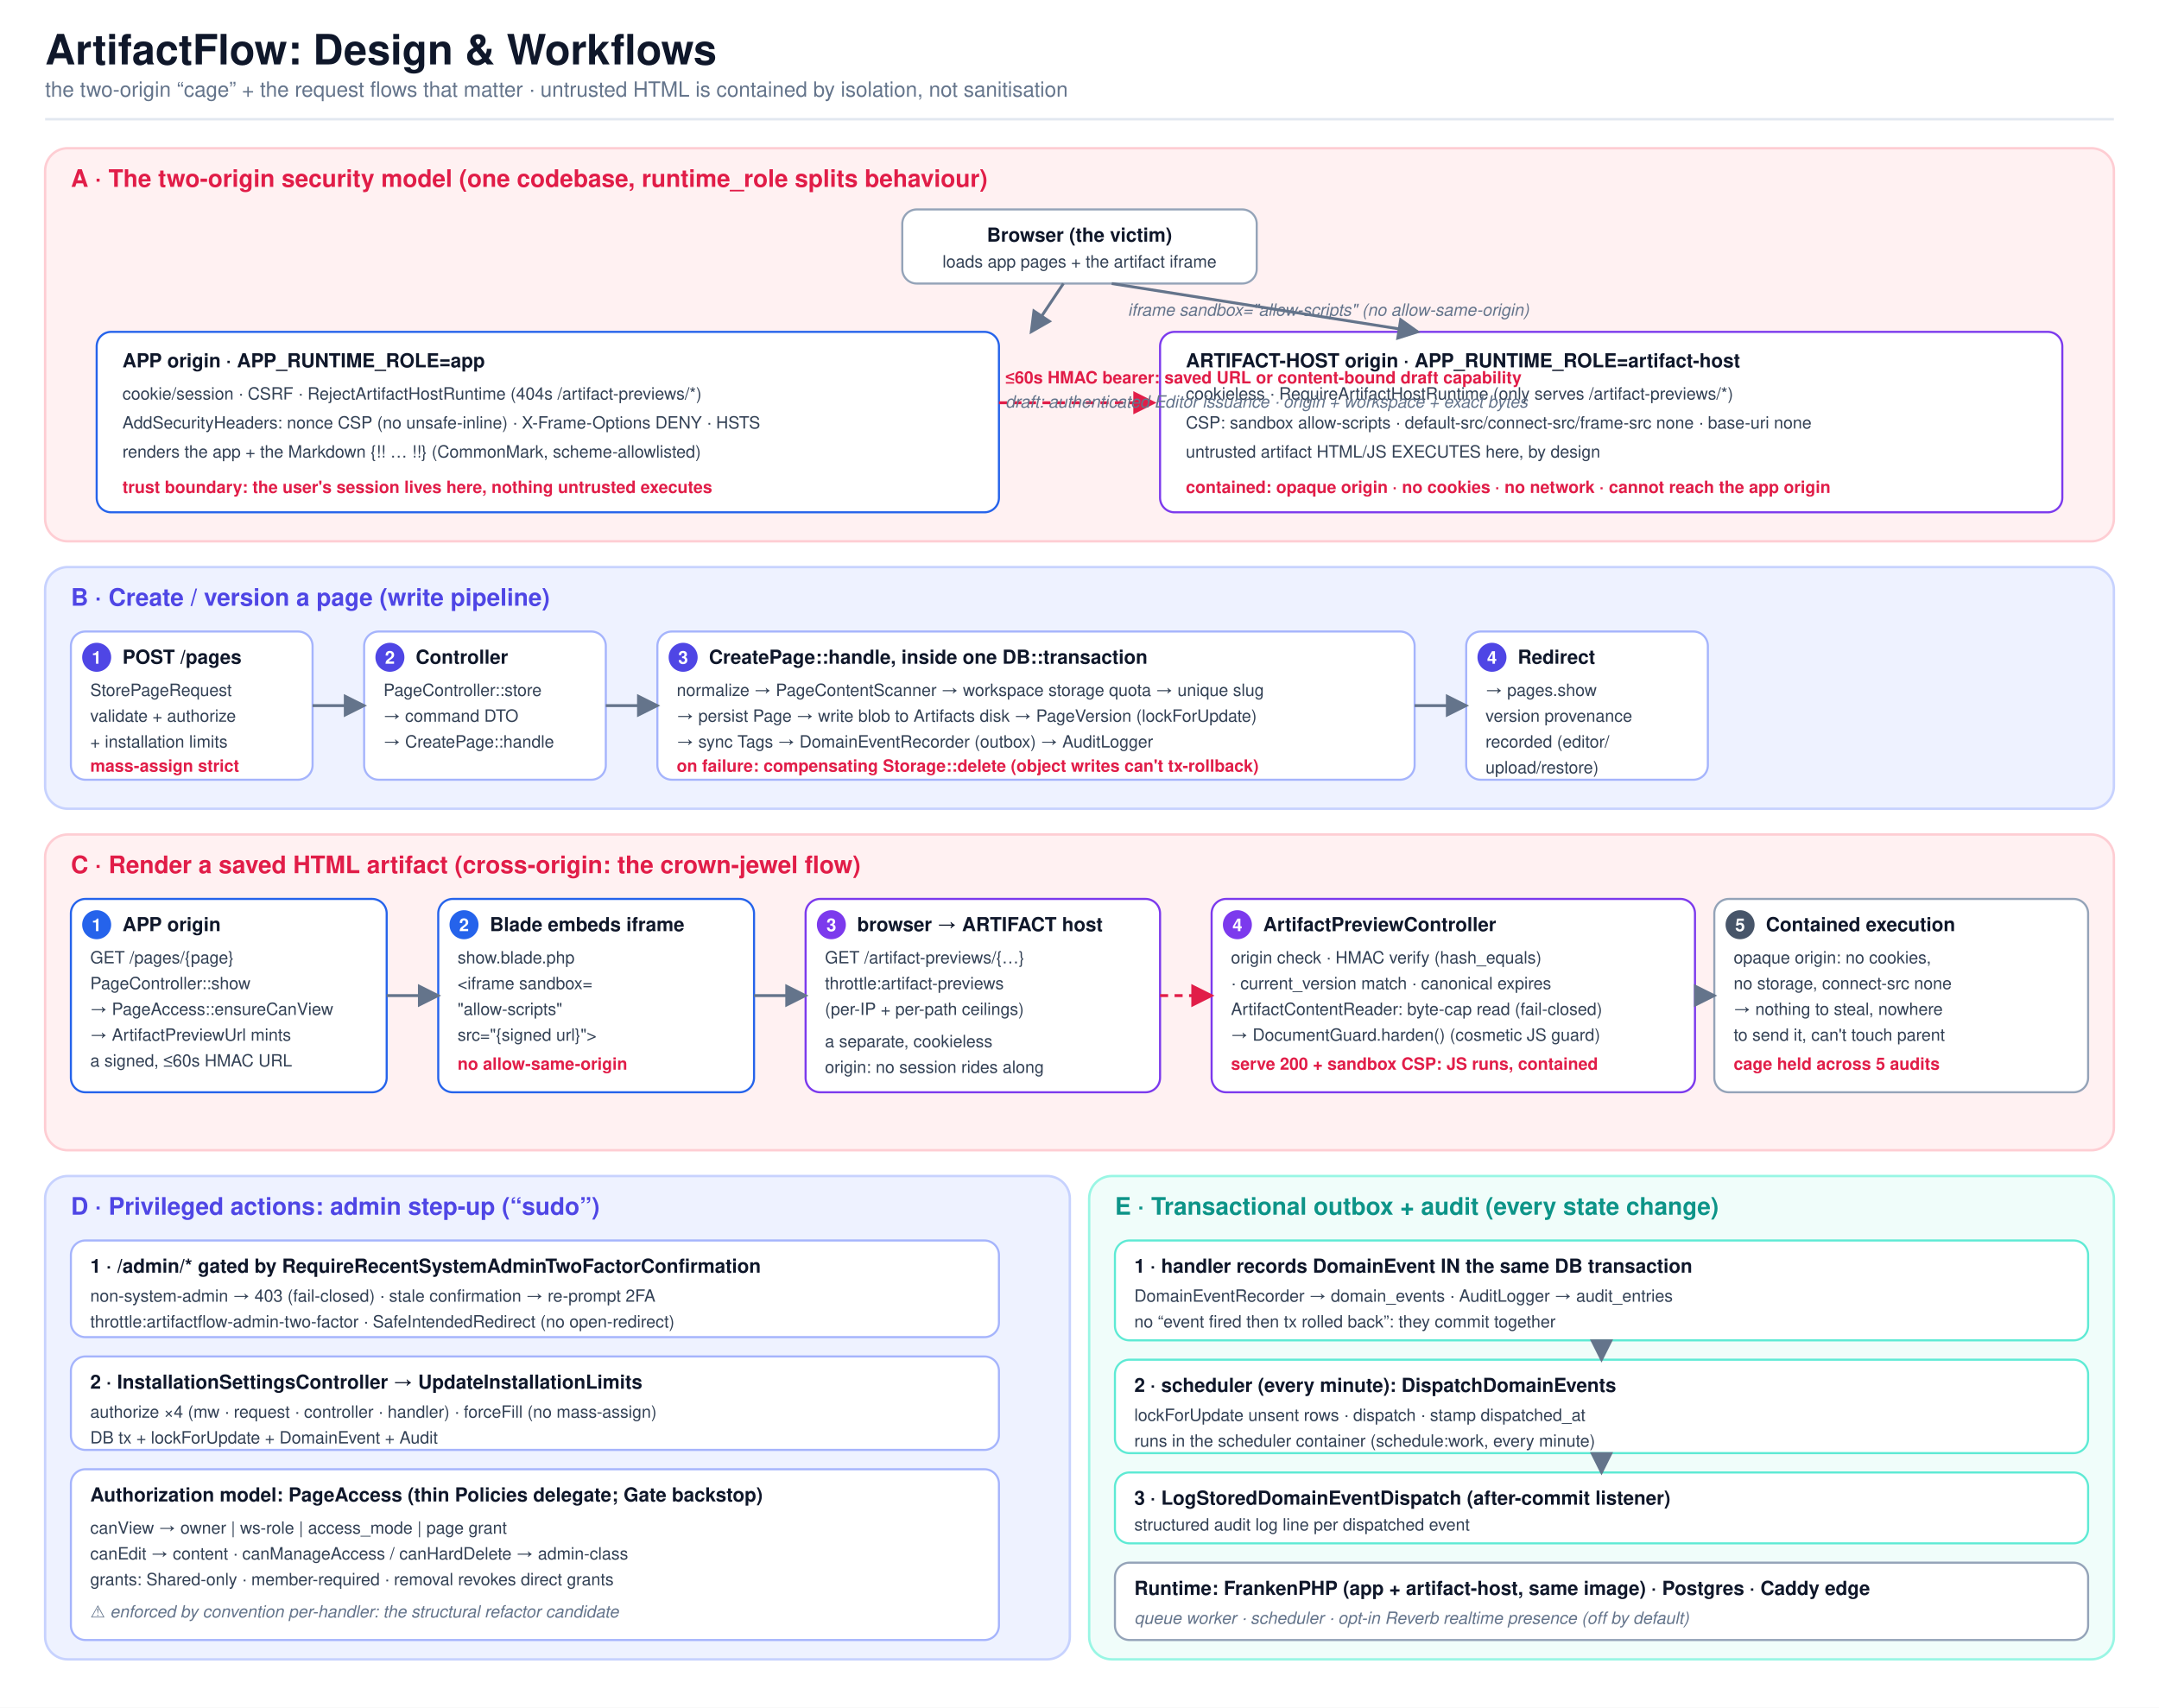
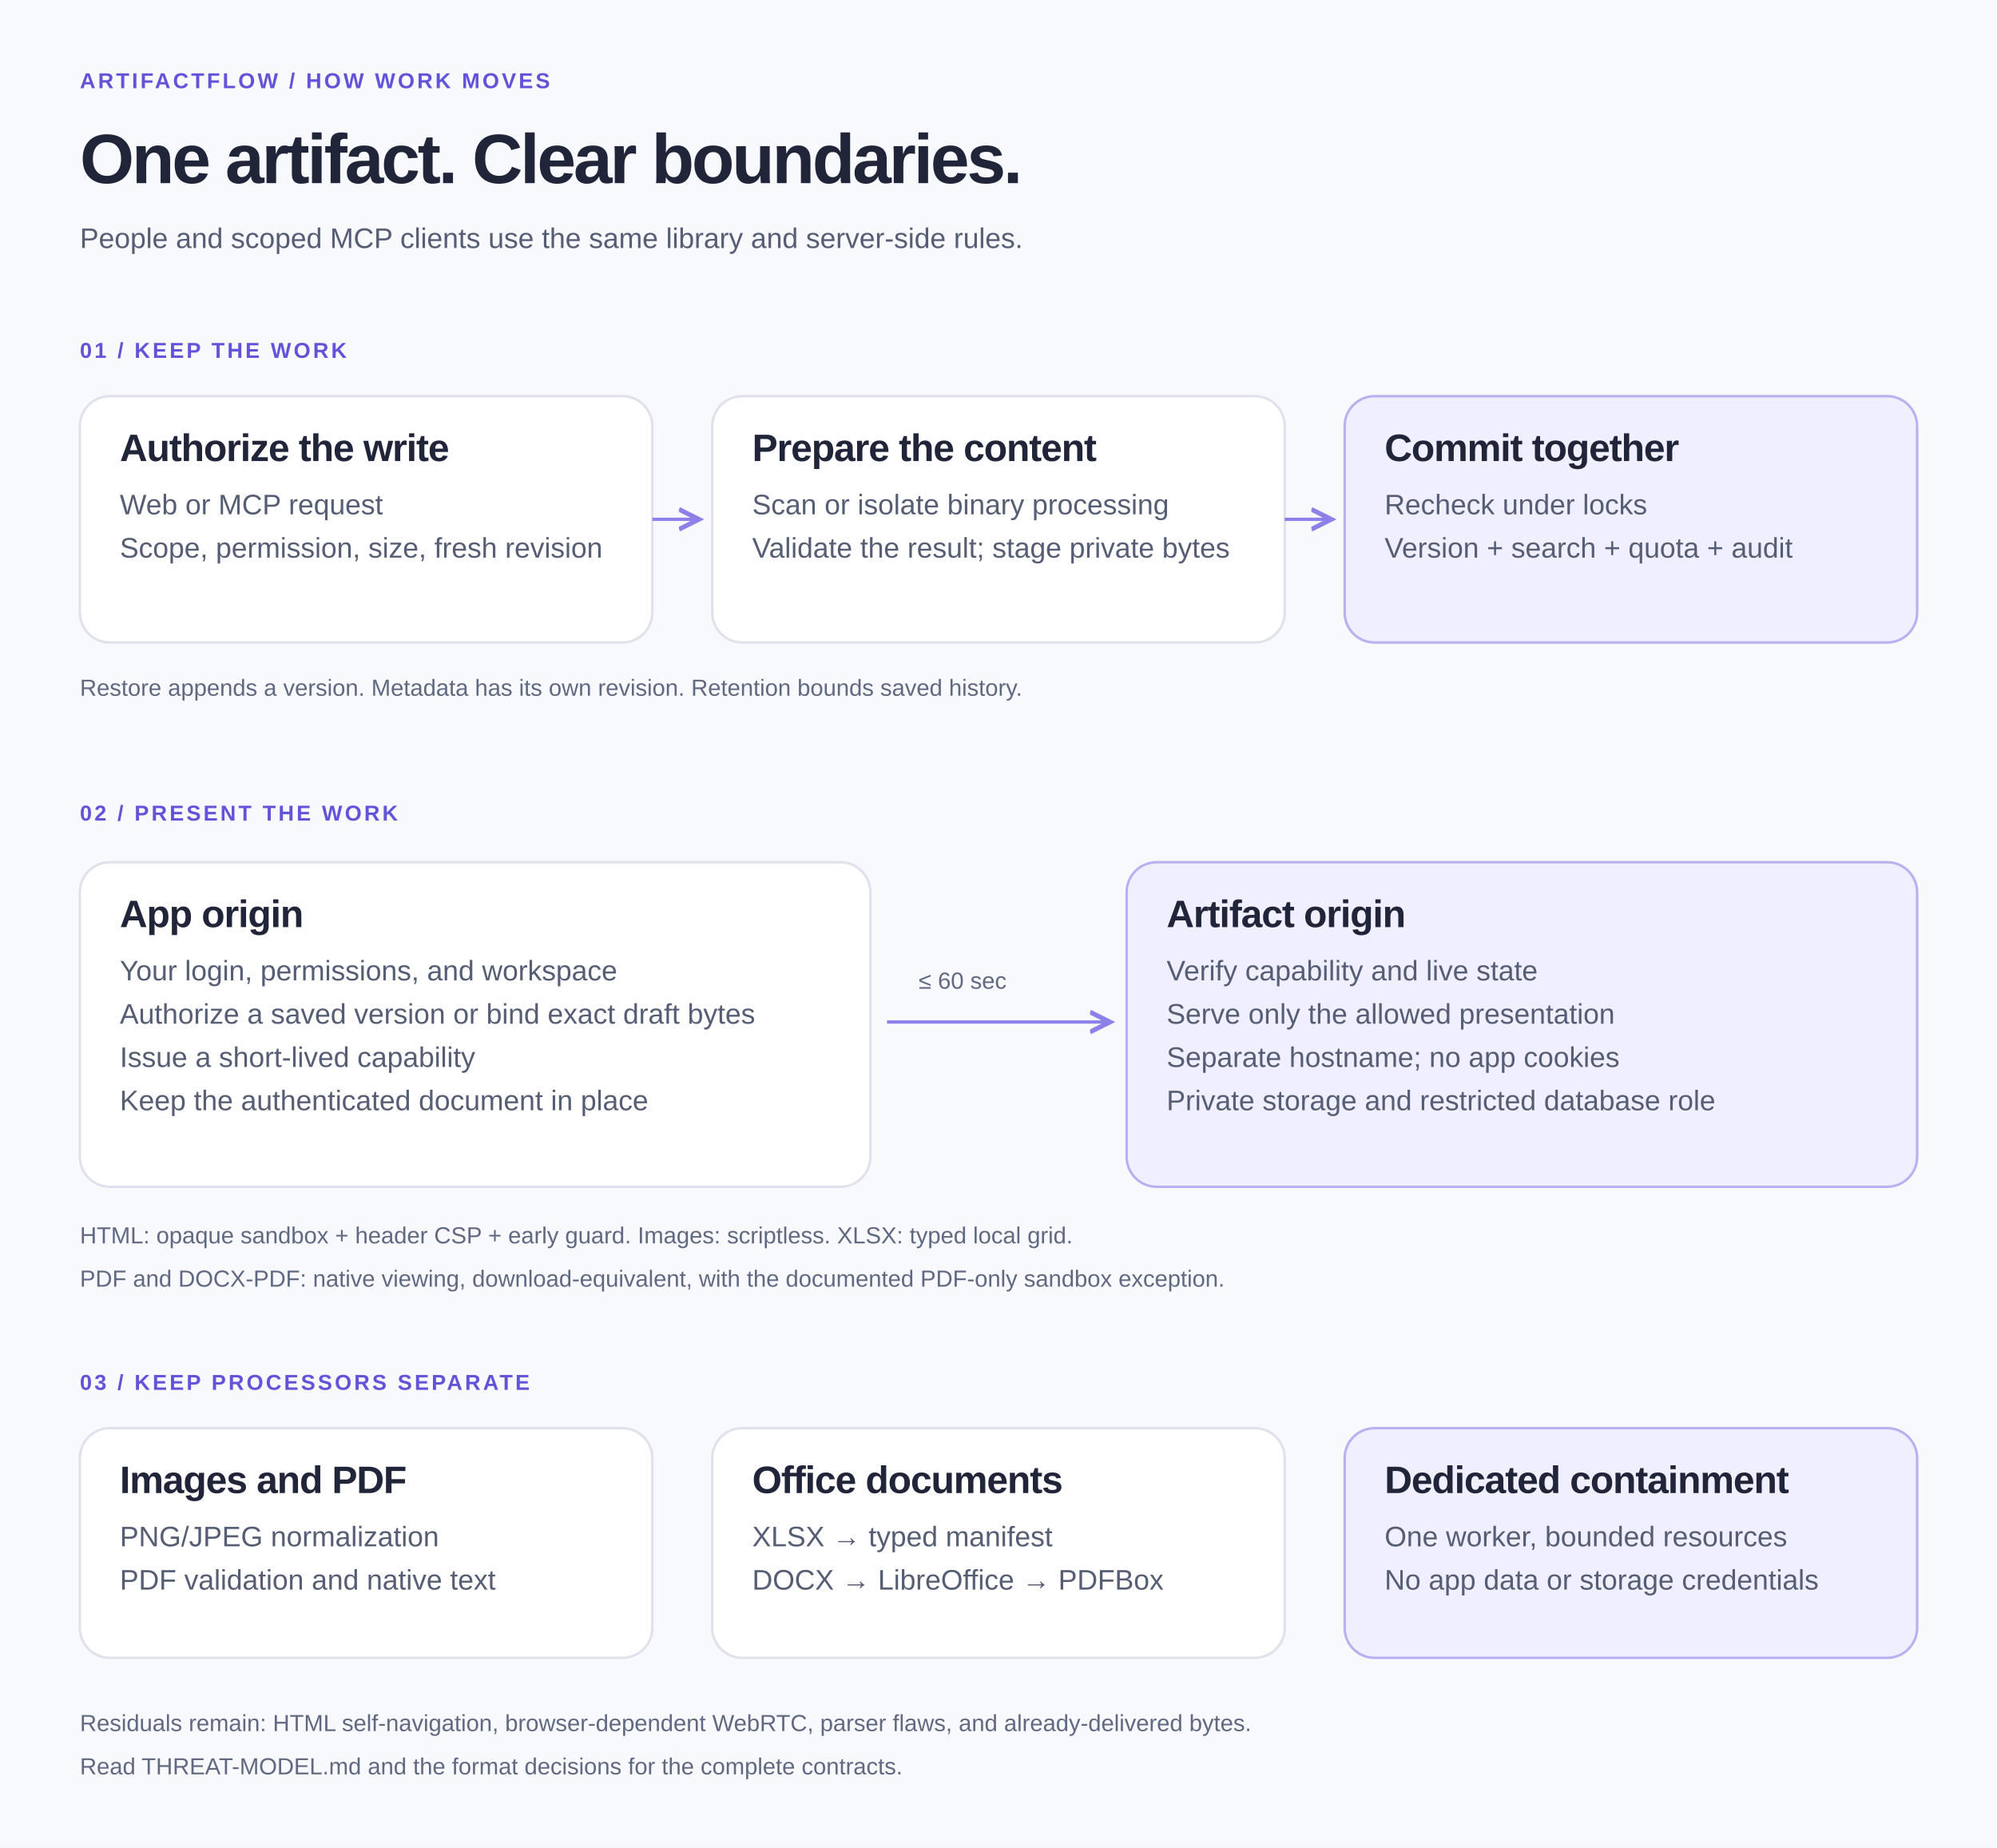
- <svg xmlns="http://www.w3.org/2000/svg" viewBox="0 0 1340 1060" font-family="ui-sans-serif,Segoe UI,Helvetica,Arial,sans-serif">
+ <svg xmlns="http://www.w3.org/2000/svg" viewBox="0 0 1200 1110" role="img" aria-labelledby="title description">
  <style>
-     .bg{fill:#ffffff}
-     .title{font-size:26px;font-weight:700;fill:#0f172a}
-     .subtitle{font-size:13px;fill:#64748b}
-     .band{rx:14;stroke-width:1.5}
-     .bl{font-size:15px;font-weight:700}
-     .step{rx:9;fill:#ffffff;stroke-width:1.3}
-     .sh{font-size:12px;font-weight:700;fill:#0f172a}
-     .st{font-size:10.5px;fill:#334155}
-     .n{font-size:11px;font-weight:700;fill:#fff}
-     .note{font-size:10.5px;font-style:italic;fill:#64748b}
-     .sec{font-size:10.5px;font-weight:700;fill:#e11d48}
-     .arrow{stroke:#64748b;stroke-width:1.8;fill:none;marker-end:url(#a)}
-     .arrowx{stroke:#e11d48;stroke-width:1.8;fill:none;marker-end:url(#ax);stroke-dasharray:5 4}
+     text { font-family: -apple-system, BlinkMacSystemFont, "Segoe UI", Arial, sans-serif; fill: #202539; }
+     .background { fill: #f8f9fc; }
+     .card { fill: #fff; stroke: #dfe2ed; stroke-width: 1.5; }
+     .accent-card { fill: #f0efff; stroke: #b8b0f1; stroke-width: 1.5; }
+     .dark-card { fill: #20233c; }
+     .title { font-size: 42px; font-weight: 700; letter-spacing: -1.5px; }
+     .label { font-size: 13px; font-weight: 700; letter-spacing: 1.5px; fill: #6254d9; }
+     .heading { font-size: 23px; font-weight: 650; letter-spacing: -.5px; }
+     .body { font-size: 17px; fill: #555e74; }
+     .small { font-size: 14px; fill: #606982; }
+     .light { fill: #f7f7ff; }
+     .muted-light { fill: #c8c9e5; }
+     .rule { stroke: #dfe2ed; stroke-width: 1; }
+     .line { fill: none; stroke: #8c80e9; stroke-width: 2; marker-end: url(#arrow); }
+     .dot { fill: #7969e8; }
  </style>
  <defs>
-     <marker id="a" markerWidth="9" markerHeight="9" refX="7" refY="4" orient="auto">
-       <path d="M0 0L8 4L0 8z" fill="#64748b" />
-     </marker>
-     <marker id="ax" markerWidth="9" markerHeight="9" refX="7" refY="4" orient="auto">
-       <path d="M0 0L8 4L0 8z" fill="#e11d48" />
+     <marker id="arrow" markerWidth="8" markerHeight="8" refX="6" refY="4" orient="auto">
+       <path d="M0 1 L6 4 L0 7" fill="none" stroke="#8c80e9" stroke-width="1.4" />
    </marker>
  </defs>
-   <rect class="bg" width="1340" height="1060" />
-   <text class="title" x="28" y="40">ArtifactFlow: Design &amp; Workflows</text>
-   <text class="subtitle" x="28" y="60">the two-origin “cage” + the request flows that matter · untrusted HTML is contained by isolation, not sanitisation</text>
-   <line x1="28" y1="74" x2="1312" y2="74" stroke="#e2e8f0" stroke-width="1.5" />
-   <rect class="band" x="28" y="92" width="1284" height="244" fill="#fff1f2" stroke="#fecdd3" />
-   <text class="bl" x="44" y="116" fill="#e11d48">A · The two-origin security model (one codebase, runtime_role splits behaviour)</text>
-   <rect class="step" x="560" y="130" width="220" height="46" stroke="#94a3b8" />
-   <text class="sh" x="670" y="150" text-anchor="middle">Browser (the victim)</text>
-   <text class="st" x="670" y="166" text-anchor="middle">loads app pages + the artifact iframe</text>
-   <rect class="step" x="60" y="206" width="560" height="112" stroke="#2563eb" fill="#eff6ff" />
-   <text class="sh" x="76" y="228" fill="#2563eb">APP origin  ·  APP_RUNTIME_ROLE=app</text>
-   <text class="st" x="76" y="248">cookie/session · CSRF · RejectArtifactHostRuntime (404s /artifact-previews/*)</text>
-   <text class="st" x="76" y="266">AddSecurityHeaders: nonce CSP (no unsafe-inline) · X-Frame-Options DENY · HSTS</text>
-   <text class="st" x="76" y="284">renders the app + the Markdown {!! … !!} (CommonMark, scheme-allowlisted)</text>
-   <text class="sec" x="76" y="306">trust boundary: the user's session lives here, nothing untrusted executes</text>
-   <rect class="step" x="720" y="206" width="560" height="112" stroke="#7c3aed" fill="#f5f3ff" />
-   <text class="sh" x="736" y="228" fill="#7c3aed">ARTIFACT-HOST origin  ·  APP_RUNTIME_ROLE=artifact-host</text>
-   <text class="st" x="736" y="248">cookieless · RequireArtifactHostRuntime (only serves /artifact-previews/*)</text>
-   <text class="st" x="736" y="266">CSP: sandbox allow-scripts · default-src/connect-src/frame-src none · base-uri none</text>
-   <text class="st" x="736" y="284">untrusted artifact HTML/JS EXECUTES here, by design</text>
-   <text class="sec" x="736" y="306">contained: opaque origin · no cookies · no network · cannot reach the app origin</text>
-   <path class="arrowx" d="M620 250 L716 250" />
-   <text class="sec" x="624" y="238">≤60s HMAC bearer: saved URL or content-bound draft capability</text>
-   <text class="note" x="624" y="253">draft: authenticated Editor issuance · origin + workspace + exact bytes</text>
-   <path class="arrow" d="M660 176 L640 206" />
-   <path class="arrow" d="M690 176 L880 206" />
-   <text class="note" x="700" y="196">iframe sandbox="allow-scripts" (no allow-same-origin)</text>
-   <rect class="band" x="28" y="352" width="1284" height="150" fill="#eef2ff" stroke="#c7d2fe" />
-   <text class="bl" x="44" y="376" fill="#4f46e5">B · Create / version a page (write pipeline)</text>
-   <g>
-     <rect class="step" x="44" y="392" width="150" height="92" stroke="#a5b4fc" />
-     <circle cx="60" cy="408" r="9" fill="#4f46e5" />
-     <text class="n" x="60" y="412" text-anchor="middle">1</text>
-     <text class="sh" x="76" y="412">POST /pages</text>
-     <text class="st" x="56" y="432">StorePageRequest</text>
-     <text class="st" x="56" y="448">validate + authorize</text>
-     <text class="st" x="56" y="464">+ installation limits</text>
-     <text class="sec" x="56" y="479">mass-assign strict</text>
-     <rect class="step" x="226" y="392" width="150" height="92" stroke="#a5b4fc" />
-     <circle cx="242" cy="408" r="9" fill="#4f46e5" />
-     <text class="n" x="242" y="412" text-anchor="middle">2</text>
-     <text class="sh" x="258" y="412">Controller</text>
-     <text class="st" x="238" y="432">PageController::store</text>
-     <text class="st" x="238" y="448">→ command DTO</text>
-     <text class="st" x="238" y="464">→ CreatePage::handle</text>
-     <rect class="step" x="408" y="392" width="470" height="92" stroke="#a5b4fc" fill="#f5f3ff" />
-     <circle cx="424" cy="408" r="9" fill="#4f46e5" />
-     <text class="n" x="424" y="412" text-anchor="middle">3</text>
-     <text class="sh" x="440" y="412">CreatePage::handle, inside one DB::transaction</text>
-     <text class="st" x="420" y="432">normalize → PageContentScanner → workspace storage quota → unique slug</text>
-     <text class="st" x="420" y="448">→ persist Page → write blob to Artifacts disk → PageVersion (lockForUpdate)</text>
-     <text class="st" x="420" y="464">→ sync Tags → DomainEventRecorder (outbox) → AuditLogger</text>
-     <text class="sec" x="420" y="479">on failure: compensating Storage::delete (object writes can't tx-rollback)</text>
-     <rect class="step" x="910" y="392" width="150" height="92" stroke="#a5b4fc" />
-     <circle cx="926" cy="408" r="9" fill="#4f46e5" />
-     <text class="n" x="926" y="412" text-anchor="middle">4</text>
-     <text class="sh" x="942" y="412">Redirect</text>
-     <text class="st" x="922" y="432">→ pages.show</text>
-     <text class="st" x="922" y="448">version provenance</text>
-     <text class="st" x="922" y="464">recorded (editor/</text>
-     <text class="st" x="922" y="480">upload/restore)</text>
-     <path class="arrow" d="M194 438 L226 438" />
-     <path class="arrow" d="M376 438 L408 438" />
-     <path class="arrow" d="M878 438 L910 438" />
-   </g>
-   <rect class="band" x="28" y="518" width="1284" height="196" fill="#fff1f2" stroke="#fecdd3" />
-   <text class="bl" x="44" y="542" fill="#e11d48">C · Render a saved HTML artifact (cross-origin: the crown-jewel flow)</text>
-   <g>
-     <rect class="step" x="44" y="558" width="196" height="120" stroke="#2563eb" fill="#eff6ff" />
-     <circle cx="60" cy="574" r="9" fill="#2563eb" />
-     <text class="n" x="60" y="578" text-anchor="middle">1</text>
-     <text class="sh" x="76" y="578">APP origin</text>
-     <text class="st" x="56" y="598">GET /pages/{page}</text>
-     <text class="st" x="56" y="614">PageController::show</text>
-     <text class="st" x="56" y="630">→ PageAccess::ensureCanView</text>
-     <text class="st" x="56" y="646">→ ArtifactPreviewUrl mints</text>
-     <text class="st" x="56" y="662">a signed, ≤60s HMAC URL</text>
-     <rect class="step" x="272" y="558" width="196" height="120" stroke="#2563eb" fill="#eff6ff" />
-     <circle cx="288" cy="574" r="9" fill="#2563eb" />
-     <text class="n" x="288" y="578" text-anchor="middle">2</text>
-     <text class="sh" x="304" y="578">Blade embeds iframe</text>
-     <text class="st" x="284" y="598">show.blade.php</text>
-     <text class="st" x="284" y="614">&lt;iframe sandbox=</text>
-     <text class="st" x="284" y="630">"allow-scripts"</text>
-     <text class="st" x="284" y="646">src="{signed url}"&gt;</text>
-     <text class="sec" x="284" y="664">no allow-same-origin</text>
-     <rect class="step" x="500" y="558" width="220" height="120" stroke="#7c3aed" fill="#f5f3ff" />
-     <circle cx="516" cy="574" r="9" fill="#7c3aed" />
-     <text class="n" x="516" y="578" text-anchor="middle">3</text>
-     <text class="sh" x="532" y="578">browser → ARTIFACT host</text>
-     <text class="st" x="512" y="598">GET /artifact-previews/{…}</text>
-     <text class="st" x="512" y="614">throttle:artifact-previews</text>
-     <text class="st" x="512" y="630">(per-IP + per-path ceilings)</text>
-     <text class="st" x="512" y="650">a separate, cookieless</text>
-     <text class="st" x="512" y="666">origin: no session rides along</text>
-     <rect class="step" x="752" y="558" width="300" height="120" stroke="#7c3aed" fill="#f5f3ff" />
-     <circle cx="768" cy="574" r="9" fill="#7c3aed" />
-     <text class="n" x="768" y="578" text-anchor="middle">4</text>
-     <text class="sh" x="784" y="578">ArtifactPreviewController</text>
-     <text class="st" x="764" y="598">origin check · HMAC verify (hash_equals)</text>
-     <text class="st" x="764" y="614">· current_version match · canonical expires</text>
-     <text class="st" x="764" y="630">ArtifactContentReader: byte-cap read (fail-closed)</text>
-     <text class="st" x="764" y="646">→ DocumentGuard.harden() (cosmetic JS guard)</text>
-     <text class="sec" x="764" y="664">serve 200 + sandbox CSP: JS runs, contained</text>
-     <rect class="step" x="1064" y="558" width="232" height="120" stroke="#94a3b8" />
-     <circle cx="1080" cy="574" r="9" fill="#475569" />
-     <text class="n" x="1080" y="578" text-anchor="middle">5</text>
-     <text class="sh" x="1096" y="578">Contained execution</text>
-     <text class="st" x="1076" y="598">opaque origin: no cookies,</text>
-     <text class="st" x="1076" y="614">no storage, connect-src none</text>
-     <text class="st" x="1076" y="630">→ nothing to steal, nowhere</text>
-     <text class="st" x="1076" y="646">to send it, can't touch parent</text>
-     <text class="sec" x="1076" y="664">cage held across 5 audits</text>
-     <path class="arrow" d="M240 618 L272 618" />
-     <path class="arrow" d="M468 618 L500 618" />
-     <path class="arrowx" d="M720 618 L752 618" />
-     <path class="arrow" d="M1052 618 L1064 618" />
-   </g>
-   <rect class="band" x="28" y="730" width="636" height="300" fill="#eef2ff" stroke="#c7d2fe" />
-   <text class="bl" x="44" y="754" fill="#4f46e5">D · Privileged actions: admin step-up (“sudo”)</text>
-   <rect class="step" x="44" y="770" width="576" height="60" stroke="#a5b4fc" />
-   <text class="sh" x="56" y="790">1 · /admin/* gated by RequireRecentSystemAdminTwoFactorConfirmation</text>
-   <text class="st" x="56" y="808">non-system-admin → 403 (fail-closed) · stale confirmation → re-prompt 2FA</text>
-   <text class="st" x="56" y="824">throttle:artifactflow-admin-two-factor · SafeIntendedRedirect (no open-redirect)</text>
-   <rect class="step" x="44" y="842" width="576" height="58" stroke="#a5b4fc" />
-   <text class="sh" x="56" y="862">2 · InstallationSettingsController → UpdateInstallationLimits</text>
-   <text class="st" x="56" y="880">authorize ×4 (mw · request · controller · handler) · forceFill (no mass-assign)</text>
-   <text class="st" x="56" y="896">DB tx + lockForUpdate + DomainEvent + Audit</text>
-   <rect class="step" x="44" y="912" width="576" height="106" stroke="#a5b4fc" fill="#f5f3ff" />
-   <text class="sh" x="56" y="932">Authorization model: PageAccess (thin Policies delegate; Gate backstop)</text>
-   <text class="st" x="56" y="952">canView → owner | ws-role | access_mode | page grant</text>
-   <text class="st" x="56" y="968">canEdit → content   ·   canManageAccess / canHardDelete → admin-class</text>
-   <text class="st" x="56" y="984">grants: Shared-only · member-required · removal revokes direct grants</text>
-   <text class="note" x="56" y="1004">⚠ enforced by convention per-handler: the structural refactor candidate</text>
-   <rect class="band" x="676" y="730" width="636" height="300" fill="#f0fdfa" stroke="#99f6e4" />
-   <text class="bl" x="692" y="754" fill="#0d9488">E · Transactional outbox + audit (every state change)</text>
-   <rect class="step" x="692" y="770" width="604" height="62" stroke="#5eead4" />
-   <text class="sh" x="704" y="790">1 · handler records DomainEvent IN the same DB transaction</text>
-   <text class="st" x="704" y="808">DomainEventRecorder → domain_events  ·  AuditLogger → audit_entries</text>
-   <text class="st" x="704" y="824">no “event fired then tx rolled back”: they commit together</text>
-   <rect class="step" x="692" y="844" width="604" height="58" stroke="#5eead4" />
-   <text class="sh" x="704" y="864">2 · scheduler (every minute): DispatchDomainEvents</text>
-   <text class="st" x="704" y="882">lockForUpdate unsent rows · dispatch · stamp dispatched_at</text>
-   <text class="st" x="704" y="898">runs in the scheduler container (schedule:work, every minute)</text>
-   <rect class="step" x="692" y="914" width="604" height="44" stroke="#5eead4" />
-   <text class="sh" x="704" y="934">3 · LogStoredDomainEventDispatch (after-commit listener)</text>
-   <text class="st" x="704" y="950">structured audit log line per dispatched event</text>
-   <rect class="step" x="692" y="970" width="604" height="48" stroke="#94a3b8" fill="#f8fafc" />
-   <text class="sh" x="704" y="990">Runtime: FrankenPHP (app + artifact-host, same image) · Postgres · Caddy edge</text>
-   <text class="note" x="704" y="1008">queue worker · scheduler · opt-in Reverb realtime presence (off by default)</text>
-   <path class="arrow" d="M994 832 L994 844" />
-   <path class="arrow" d="M994 902 L994 914" />
+   <rect class="background" width="1200" height="1110" />
+   <text class="label" x="48" y="53">ARTIFACTFLOW / HOW WORK MOVES</text>
+   <text class="title" x="48" y="110">One artifact. Clear boundaries.</text>
+   <text class="body" x="48" y="149">People and scoped MCP clients use the same library and server-side rules.</text>
+   <text class="label" x="48" y="215">01 / KEEP THE WORK</text>
+   <rect class="card" x="48" y="238" width="344" height="148" rx="18" />
+   <text class="heading" x="72" y="277">Authorize the write</text>
+   <text class="body" x="72" y="309">Web or MCP request</text>
+   <text class="body" x="72" y="335">Scope, permission, size, fresh revision</text>
+   <rect class="card" x="428" y="238" width="344" height="148" rx="18" />
+   <text class="heading" x="452" y="277">Prepare the content</text>
+   <text class="body" x="452" y="309">Scan or isolate binary processing</text>
+   <text class="body" x="452" y="335">Validate the result; stage private bytes</text>
+   <rect class="accent-card" x="808" y="238" width="344" height="148" rx="18" />
+   <text class="heading" x="832" y="277">Commit together</text>
+   <text class="body" x="832" y="309">Recheck under locks</text>
+   <text class="body" x="832" y="335">Version + search + quota + audit</text>
+   <path class="line" d="M392 312 H420" />
+   <path class="line" d="M772 312 H800" />
+   <text class="small" x="48" y="418">Restore appends a version. Metadata has its own revision. Retention bounds saved history.</text>
+   <text class="label" x="48" y="493">02 / PRESENT THE WORK</text>
+   <rect class="card" x="48" y="518" width="475" height="195" rx="18" />
+   <text class="heading" x="72" y="557">App origin</text>
+   <text class="body" x="72" y="589">Your login, permissions, and workspace</text>
+   <text class="body" x="72" y="615">Authorize a saved version or bind exact draft bytes</text>
+   <text class="body" x="72" y="641">Issue a short-lived capability</text>
+   <text class="body" x="72" y="667">Keep the authenticated document in place</text>
+   <rect class="accent-card" x="677" y="518" width="475" height="195" rx="18" />
+   <text class="heading" x="701" y="557">Artifact origin</text>
+   <text class="body" x="701" y="589">Verify capability and live state</text>
+   <text class="body" x="701" y="615">Serve only the allowed presentation</text>
+   <text class="body" x="701" y="641">Separate hostname; no app cookies</text>
+   <text class="body" x="701" y="667">Private storage and restricted database role</text>
+   <path class="line" d="M533 614 H667" />
+   <text class="small" x="552" y="594">≤ 60 sec</text>
+   <text class="small" x="48" y="747">HTML: opaque sandbox + header CSP + early guard. Images: scriptless. XLSX: typed local grid.</text>
+   <text class="small" x="48" y="773">PDF and DOCX-PDF: native viewing, download-equivalent, with the documented PDF-only sandbox exception.</text>
+   <text class="label" x="48" y="835">03 / KEEP PROCESSORS SEPARATE</text>
+   <rect class="card" x="48" y="858" width="344" height="138" rx="18" />
+   <text class="heading" x="72" y="897">Images and PDF</text>
+   <text class="body" x="72" y="929">PNG/JPEG normalization</text>
+   <text class="body" x="72" y="955">PDF validation and native text</text>
+   <rect class="card" x="428" y="858" width="344" height="138" rx="18" />
+   <text class="heading" x="452" y="897">Office documents</text>
+   <text class="body" x="452" y="929">XLSX → typed manifest</text>
+   <text class="body" x="452" y="955">DOCX → LibreOffice → PDFBox</text>
+   <rect class="accent-card" x="808" y="858" width="344" height="138" rx="18" />
+   <text class="heading" x="832" y="897">Dedicated containment</text>
+   <text class="body" x="832" y="929">One worker, bounded resources</text>
+   <text class="body" x="832" y="955">No app data or storage credentials</text>
+   <text class="small" x="48" y="1040">Residuals remain: HTML self-navigation, browser-dependent WebRTC, parser flaws, and already-delivered bytes.</text>
+   <text class="small" x="48" y="1066">Read THREAT-MODEL.md and the format decisions for the complete contracts.</text>
</svg>
